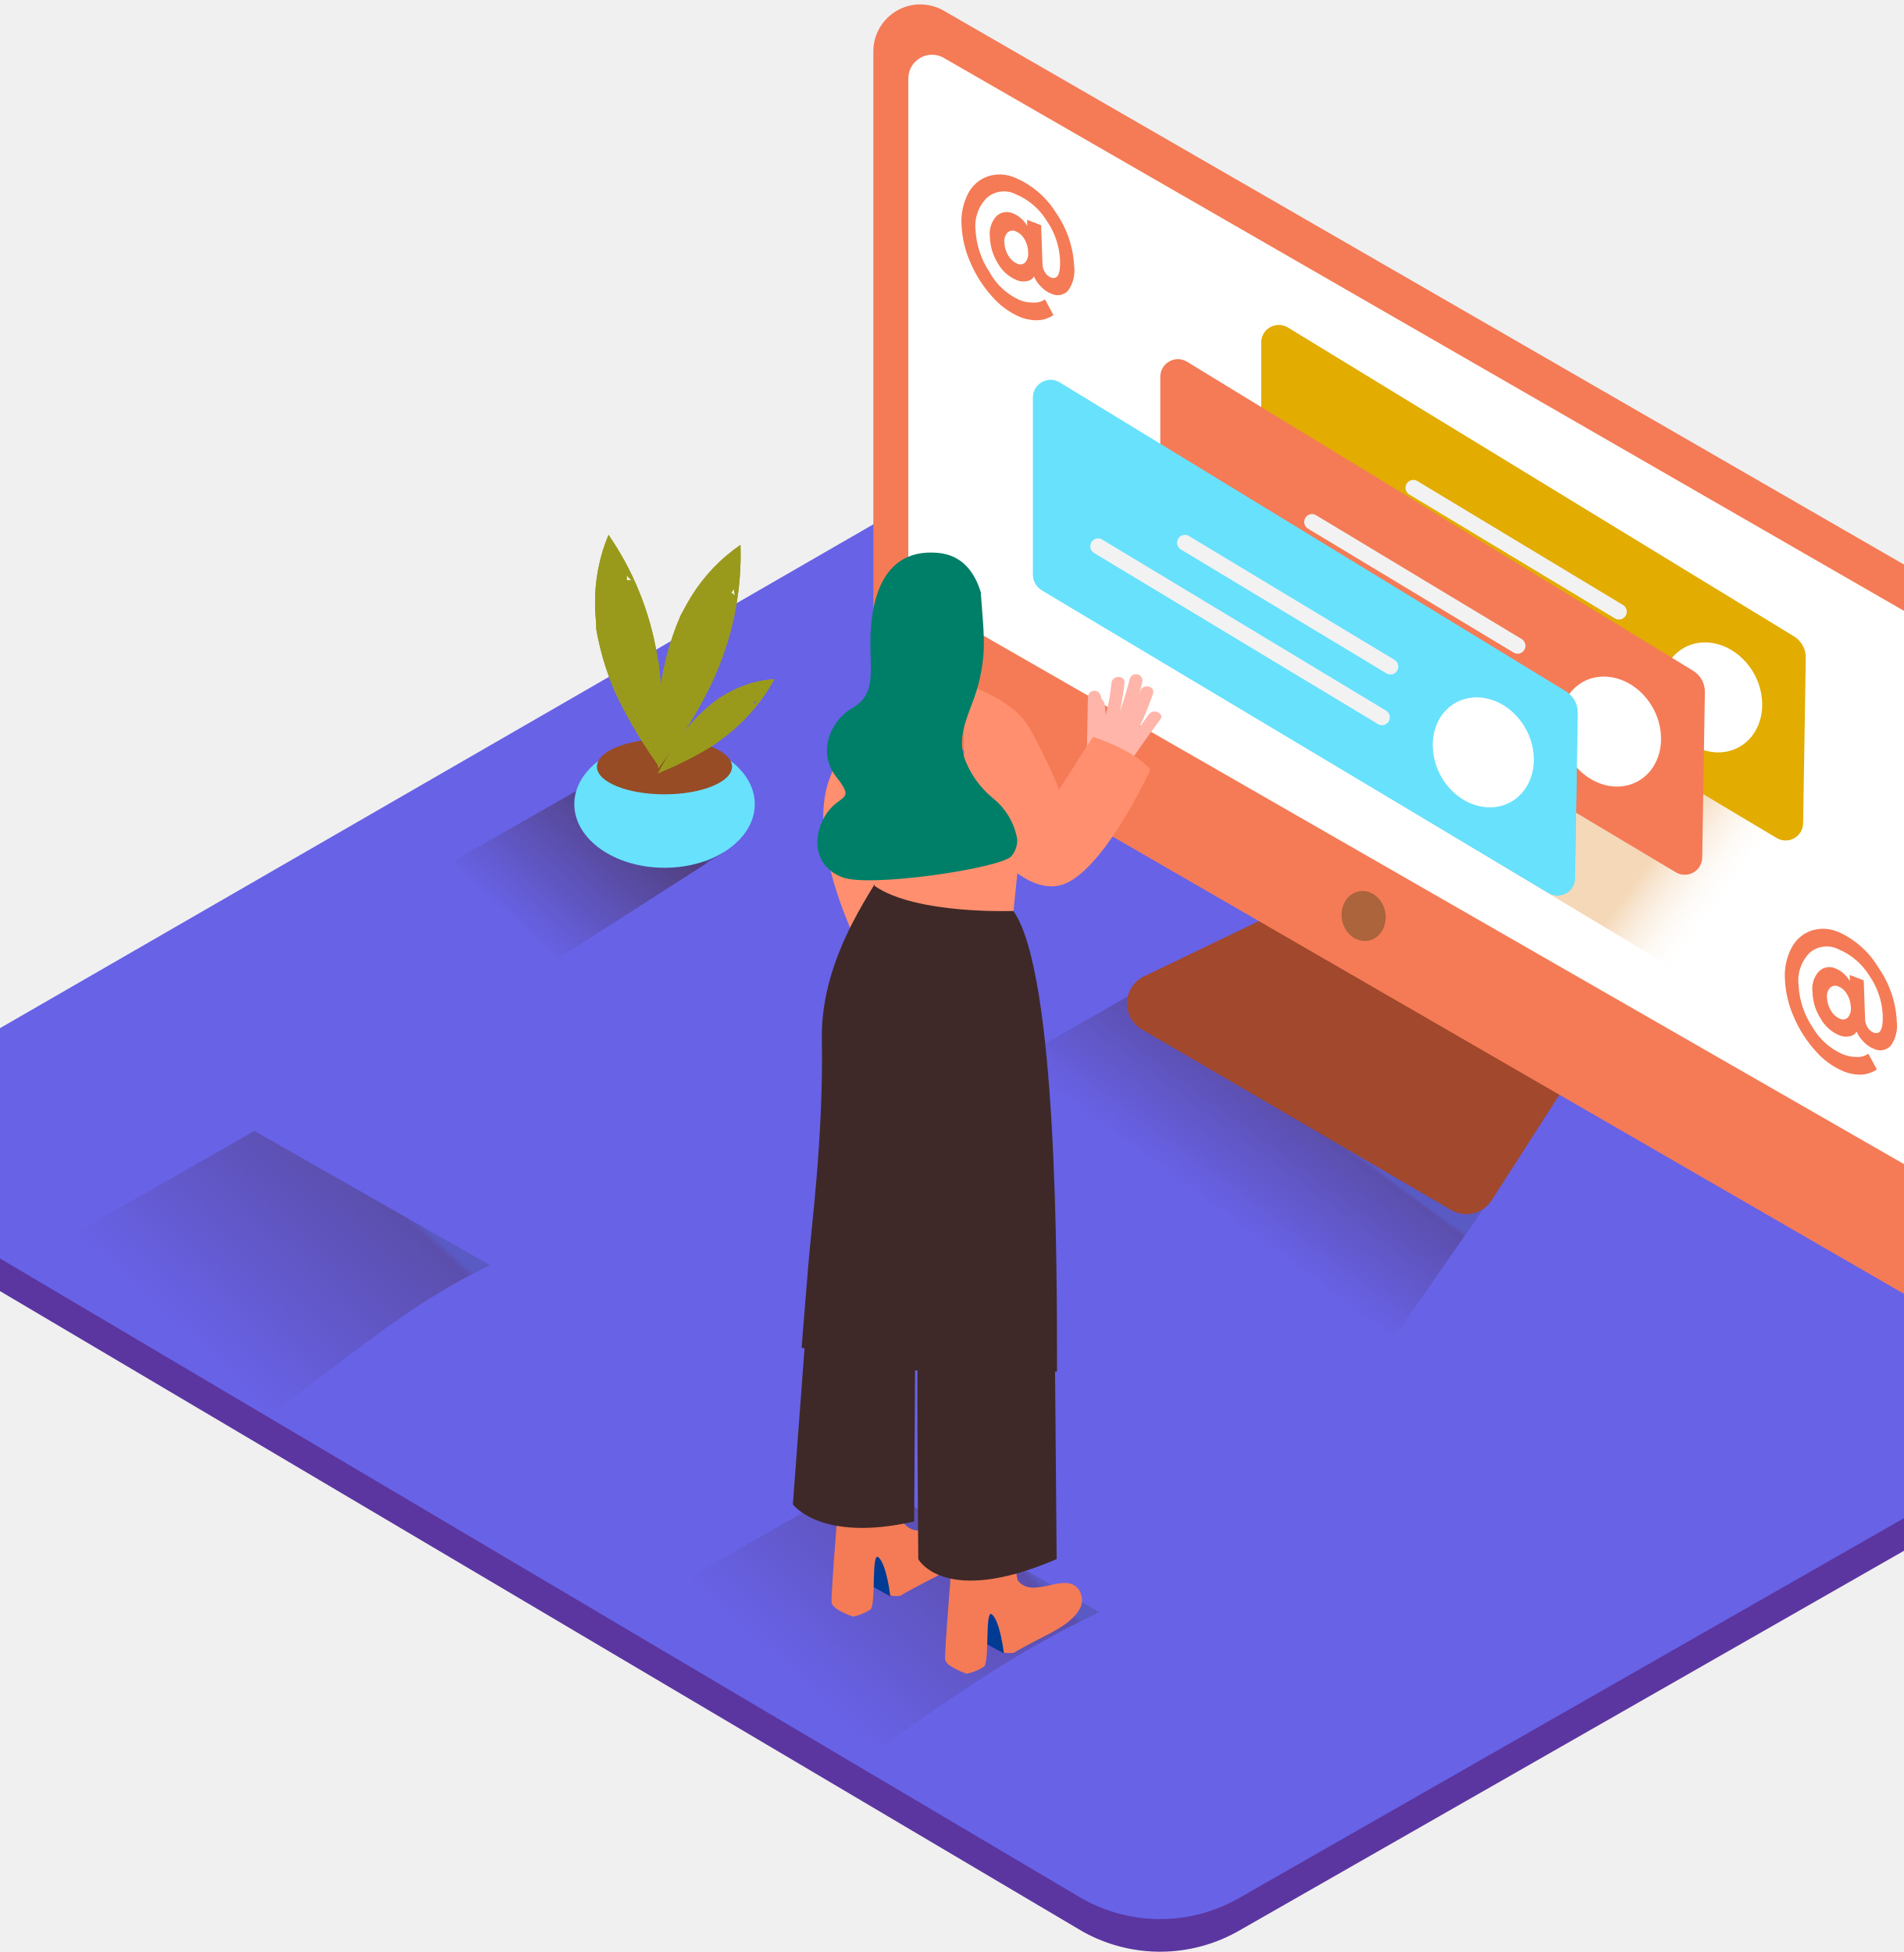
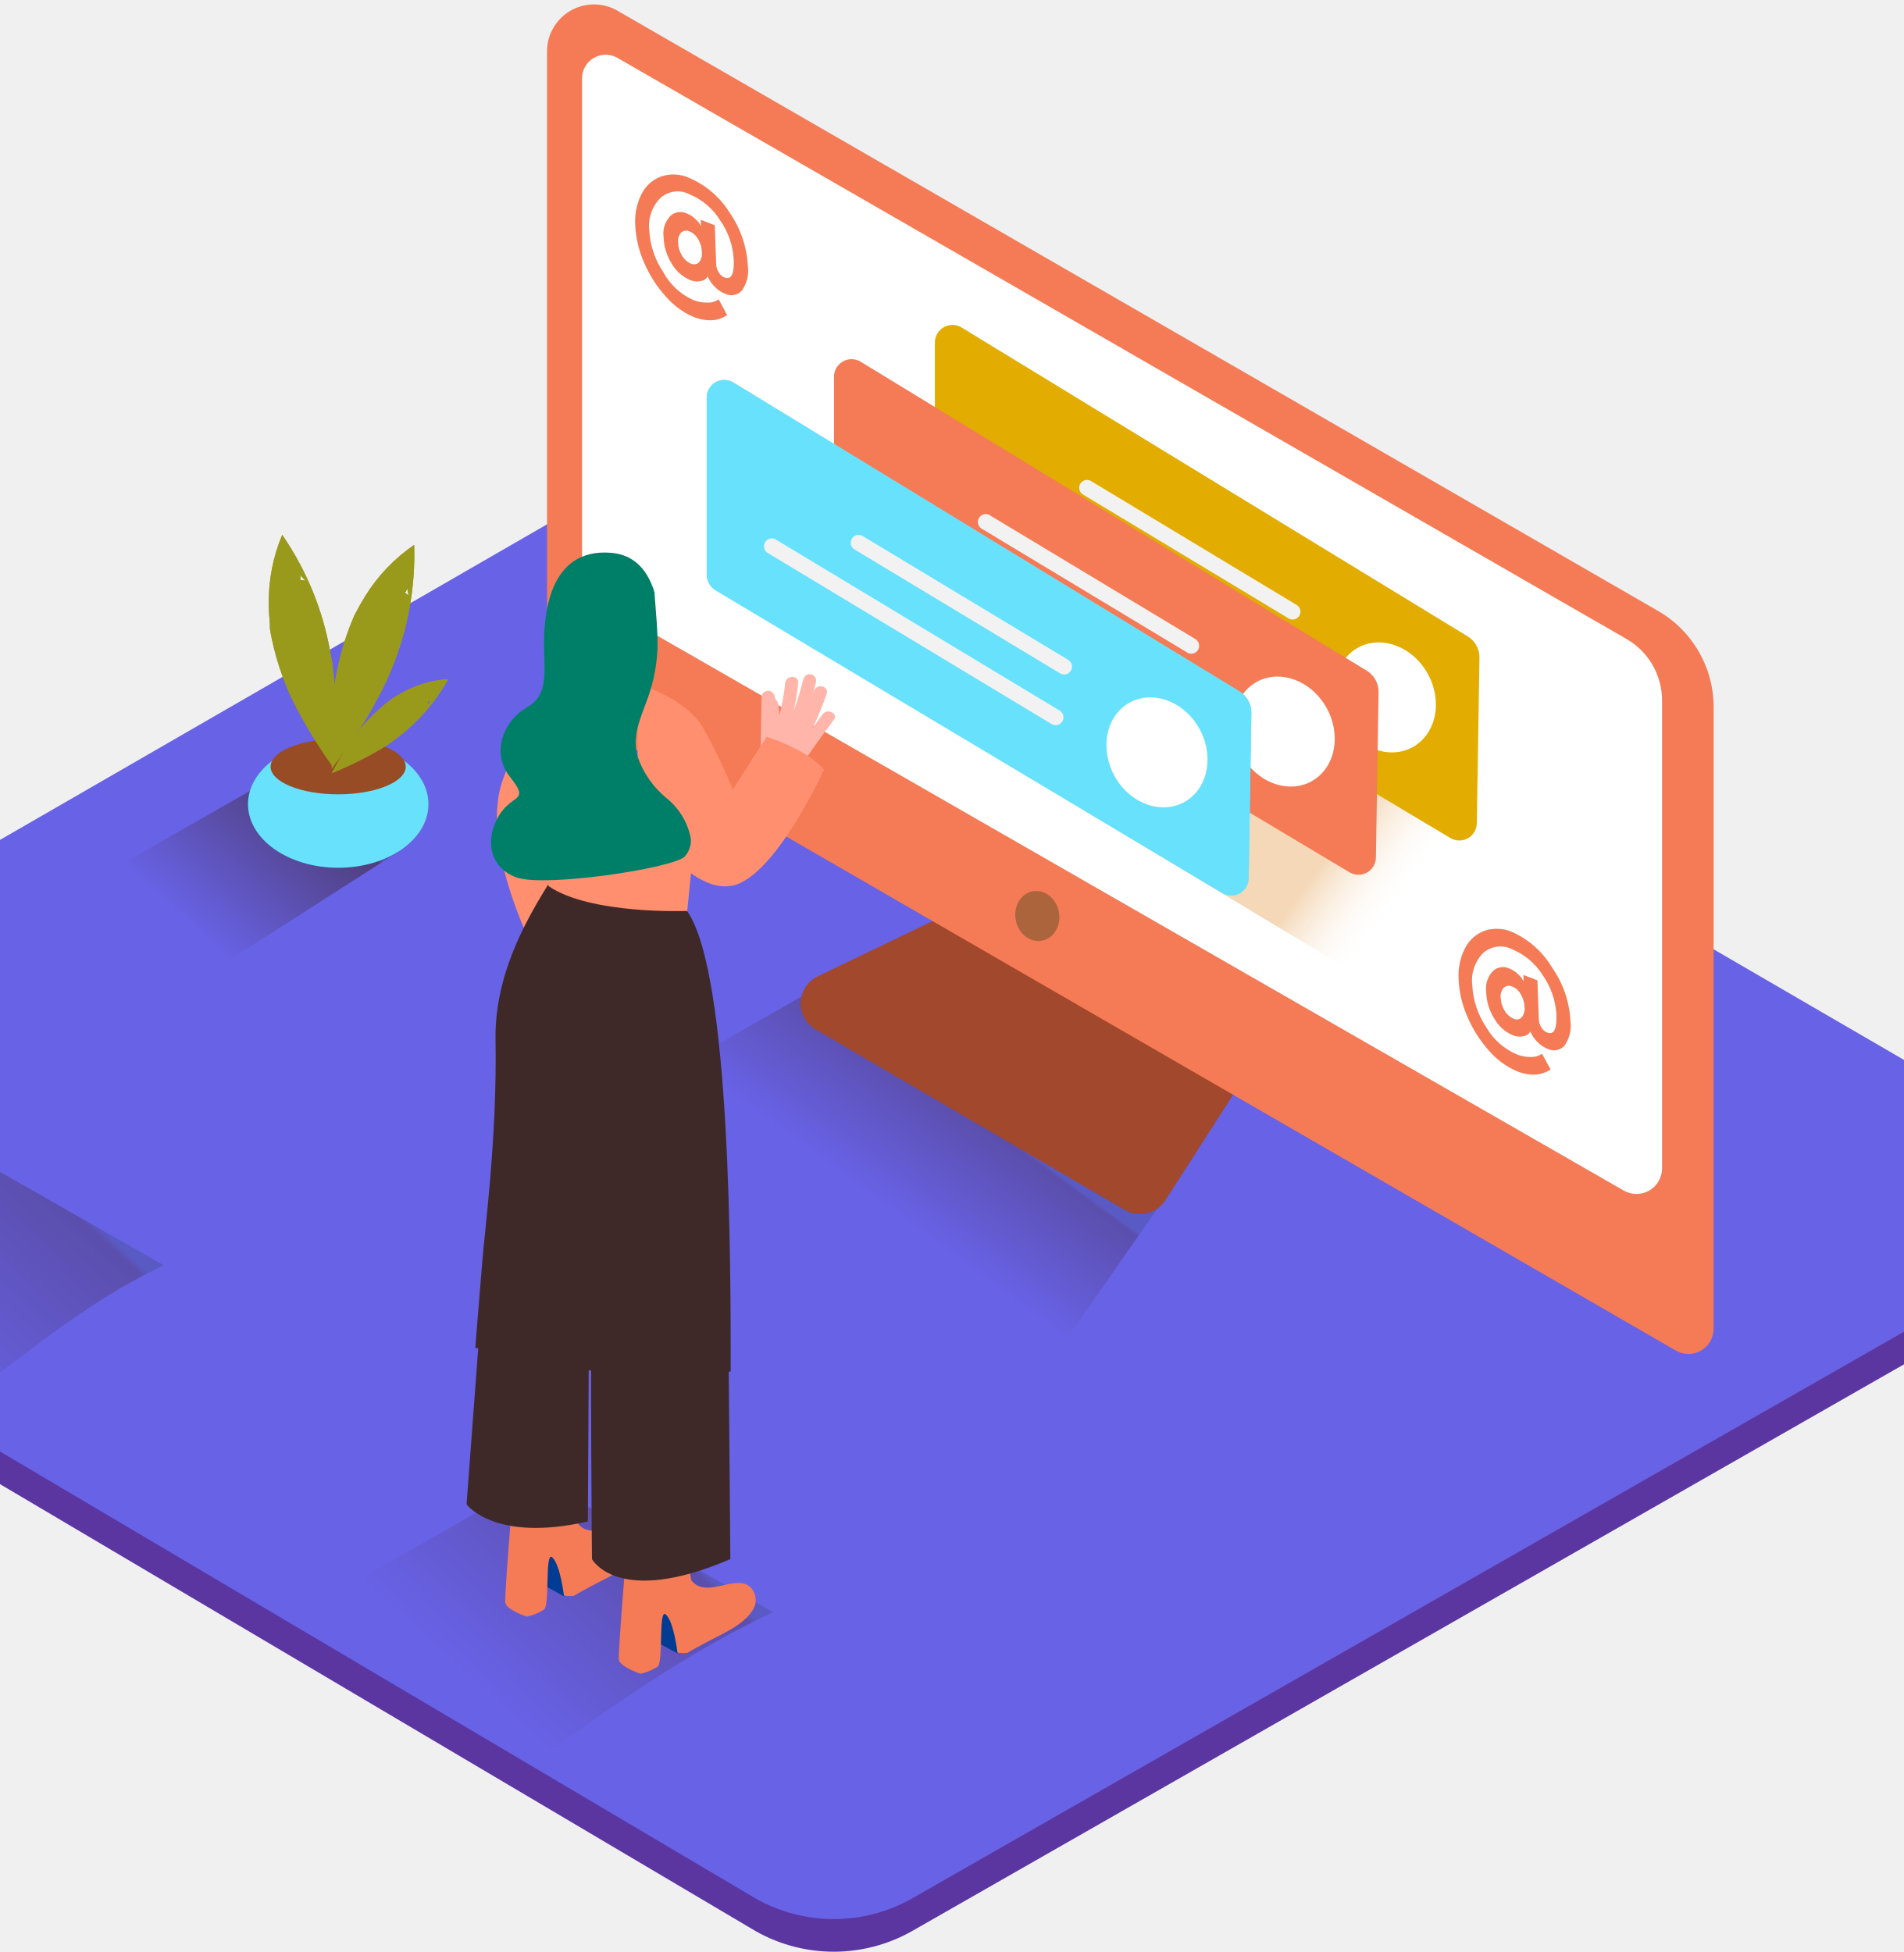
- <svg xmlns="http://www.w3.org/2000/svg" viewBox="30 0 350 359">
+ <svg xmlns="http://www.w3.org/2000/svg" viewBox="90 0 350 359">
  <defs>
    <linearGradient x1="61.181%" y1="36.82%" x2="40.788%" y2="55.54%" id="a">
      <stop stop-color="#78B46A" offset="0%" />
      <stop stop-color="#7F3500" offset="3%" />
      <stop stop-color="#FFF" offset="100%" />
    </linearGradient>
    <linearGradient x1="82.186%" y1="28.519%" x2="29.852%" y2="62.464%" id="b">
      <stop stop-color="#78B46A" offset="0%" />
      <stop stop-color="#7F3500" offset="3%" />
      <stop stop-color="#FFF" offset="100%" />
    </linearGradient>
    <linearGradient x1="80.66%" y1="21.864%" x2="21.557%" y2="66.62%" id="c">
      <stop stop-color="#78B46A" offset="0%" />
      <stop stop-color="#7F3500" offset="3%" />
      <stop stop-color="#FFF" offset="100%" />
    </linearGradient>
    <linearGradient x1="81.016%" y1="60.589%" x2="67.462%" y2="55.277%" id="d">
      <stop stop-color="#FFF" stop-opacity="0" offset="0%" />
      <stop stop-color="#DC841E" offset="99%" />
    </linearGradient>
    <linearGradient x1="82.183%" y1="27.537%" x2="29.857%" y2="62.324%" id="e">
      <stop stop-color="#78B46A" offset="0%" />
      <stop stop-color="#7F3500" offset="3%" />
      <stop stop-color="#FFF" offset="100%" />
    </linearGradient>
  </defs>
  <g fill-rule="nonzero" fill="none">
    <path d="M229.018 355.203L9.313 225.211c-6.995-3.938-12.99-10.39-6.175-14.622L223.625 83.367c3.305-2.052 8.327-3.399 11.696-1.437l230.595 134.007c6.994 4.066 8.25 15.392 1.28 19.496L257.972 354.998a29.178 29.178 0 01-28.953.205z" fill="#5B36A0" />
    <path d="M229.018 349.203L9.313 219.211c-6.995-3.938-12.99-10.39-6.175-14.622L223.625 77.367c3.305-2.052 8.327-3.399 11.696-1.437l230.595 134.007c6.994 4.066 8.25 15.392 1.28 19.496L257.972 348.998a29.178 29.178 0 01-28.953.205z" fill="#6862E6" />
    <path d="M247.133 177.693L203.78 202.46s66.783 40.8 80.439 46.546l24.968-35.913" fill="url(#a)" opacity=".25" style="mix-blend-mode:multiply" />
    <path d="M232.157 296.513l-43.365-24.715-43.364 24.767s22.585 13.8 44.171 26.473c13.708-9.71 27.428-19.521 42.558-26.525z" fill="url(#b)" opacity=".25" style="mix-blend-mode:multiply" />
    <path d="M138.728 143.883l-27.505 15.712s2.331 14.404 15.988 20.15l36.01-23.087" fill="url(#c)" opacity=".46" style="mix-blend-mode:multiply" />
    <ellipse fill="#68E1FD" cx="152.192" cy="147.898" rx="16.59" ry="11.697" />
    <ellipse fill="#974C26" cx="152.179" cy="140.997" rx="12.426" ry="5.092" />
    <path d="M151.73 132.506c0-2.296-.076-4.591-.256-6.887-.051-.599-.106-1.193-.166-1.783l-.128-1.167c0-.347-.18-1.283-.18-1.193-.077-.47-.158-.936-.243-1.398a54.855 54.855 0 00-8.865-21.715 31.778 31.778 0 00-2.473 12.71c0 1.284.103 2.566.205 3.772v.757c.103.615.218 1.282.346 1.846a50.222 50.222 0 001.96 6.888 41.928 41.928 0 002.678 6.003 82.454 82.454 0 003.676 6.349 90.88 90.88 0 002.985 4.425c.308-2.86.449-5.734.461-8.607zm-6.52-25.819a2.067 2.067 0 000-.897c.316.324.628.658.935 1a2.84 2.84 0 00-.948-.103h.013z" fill="#999A1C" />
    <path d="M155.996 134.276a65.015 65.015 0 003.498-5.938c.282-.53.555-1.06.82-1.59l.525-1.065.5-1.103.55-1.283a54.876 54.876 0 004.266-23.087 31.728 31.728 0 00-8.967 9.363 45.938 45.938 0 00-1.858 3.284l-.256.474-.064.206c-.243.577-.487 1.154-.717 1.744a50.22 50.22 0 00-2.063 6.862 41.95 41.95 0 00-.986 6.503 77.621 77.621 0 00-.333 7.323c0 1.911 0 3.656.115 5.336 1.704-2.27 3.42-4.605 4.97-7.029zm8.456-25.254c.2-.226.349-.493.435-.783.094.445.175.873.244 1.283-.2-.2-.43-.368-.68-.5z" fill="#999A1C" />
    <path d="M155.907 139.997a64.687 64.687 0 003.843-2.078l.96-.59.629-.398.615-.436.717-.526a34.464 34.464 0 009.736-11.069 19.928 19.928 0 00-7.84 2.168c-.705.36-1.384.757-2.063 1.167l-.294.18-.103.09-.948.705a31.541 31.541 0 00-3.33 3.04 26.351 26.351 0 00-2.627 3.193 83.516 83.516 0 00-2.562 3.848 55.792 55.792 0 00-1.653 2.925c1.653-.693 3.306-1.411 4.92-2.22zm12.708-10.902a1.28 1.28 0 00.487-.283c-.094.274-.196.543-.308.808a1.797 1.797 0 00-.179-.513v-.012zM151.73 132.506c0-2.296-.076-4.591-.256-6.887-.051-.599-.106-1.193-.166-1.783l-.128-1.167c0-.347-.18-1.283-.18-1.193-.077-.47-.158-.936-.243-1.398a54.855 54.855 0 00-8.865-21.715 31.778 31.778 0 00-2.473 12.71c0 1.284.103 2.566.205 3.772v.757c.103.615.218 1.282.346 1.846a50.222 50.222 0 001.96 6.888 41.928 41.928 0 002.678 6.003 82.454 82.454 0 003.676 6.349 90.88 90.88 0 002.985 4.425c.308-2.86.449-5.734.461-8.607zm-6.52-25.819a2.067 2.067 0 000-.897c.316.324.628.658.935 1a2.84 2.84 0 00-.948-.103h.013z" fill="#999A1C" />
    <path d="M155.996 134.276a65.015 65.015 0 003.498-5.938c.282-.53.555-1.06.82-1.59l.525-1.065.5-1.103.55-1.283a54.876 54.876 0 004.266-23.087 31.728 31.728 0 00-8.967 9.363 45.938 45.938 0 00-1.858 3.284l-.256.474-.064.206c-.243.577-.487 1.154-.717 1.744a50.22 50.22 0 00-2.063 6.862 41.95 41.95 0 00-.986 6.503 77.621 77.621 0 00-.333 7.323c0 1.911 0 3.656.115 5.336 1.704-2.27 3.42-4.605 4.97-7.029zm8.456-25.254c.2-.226.349-.493.435-.783.094.445.175.873.244 1.283-.2-.2-.43-.368-.68-.5z" fill="#999A1C" />
    <path d="M155.907 139.997a64.687 64.687 0 003.843-2.078l.96-.59.629-.398.615-.436.717-.526a34.464 34.464 0 009.736-11.069 19.928 19.928 0 00-7.84 2.168c-.705.36-1.384.757-2.063 1.167l-.294.18-.103.09-.948.705a31.541 31.541 0 00-3.33 3.04 26.351 26.351 0 00-2.627 3.193 83.516 83.516 0 00-2.562 3.848 55.792 55.792 0 00-1.653 2.925c1.653-.693 3.306-1.411 4.92-2.22zm12.708-10.902a1.28 1.28 0 00.487-.283c-.094.274-.196.543-.308.808a1.797 1.797 0 00-.179-.513v-.012z" fill="#999A1C" />
    <path d="M264.35 168.022l-23.994 11.543a5.53 5.53 0 00-.384 9.76l56.867 33.22a5.518 5.518 0 007.43-1.782l13.823-21.523" fill="#A1482D" />
    <path d="M394.854 112.344L203.524 1.962a8.626 8.626 0 00-8.626.01 8.644 8.644 0 00-4.312 7.48v114.833a7.184 7.184 0 003.587 6.22L398.146 248.39a4.62 4.62 0 004.632.003 4.631 4.631 0 002.312-4.018V130.018a20.398 20.398 0 00-10.236-17.674z" fill="#F47B56" />
    <path d="M203.537 10.646l185.552 106.88a13.034 13.034 0 016.52 11.286v86.076a4.708 4.708 0 01-2.344 4.065 4.697 4.697 0 01-4.688.014L199.348 110.304a4.643 4.643 0 01-2.331-4.027V14.429c0-1.555.827-2.992 2.171-3.772a4.351 4.351 0 014.35-.011z" fill="#FFF" />
    <ellipse fill="#AB643C" transform="rotate(-10.9 280.738 168.465)" cx="280.738" cy="168.465" rx="4.036" ry="4.617" />
    <path fill="url(#d)" opacity=".32" d="M253.41 127.427l86.23 51.869 42.595-24.793-76.109-44.353" />
    <path d="M359.97 117.102l-93.224-56.91a3.225 3.225 0 00-3.278.028 3.233 3.233 0 00-1.565 2.884V95.53a3.4 3.4 0 001.627 2.924l93.212 55.704c.997.567 2.22.56 3.21-.02a3.22 3.22 0 001.594-2.79l.487-30.23a4.542 4.542 0 00-2.063-4.015z" fill="#E2AC00" />
    <path d="M337.667 133.789c3.343 4.681 9.223 5.99 13.118 2.937 3.894-3.053 4.343-9.324 1-13.993-3.345-4.669-9.225-5.99-13.12-2.937-3.894 3.052-4.342 9.311-.998 13.993z" fill="#FFF" />
    <path d="M328.52 111.318l-38.023-22.92a1.447 1.447 0 00-1.862.578 1.45 1.45 0 00.402 1.91l38.022 22.92a1.447 1.447 0 001.862-.578 1.45 1.45 0 00-.401-1.91zM326.957 120.63l-52.41-31.591a1.45 1.45 0 00-1.396 2.488l52.345 31.603a1.447 1.447 0 001.862-.578 1.45 1.45 0 00-.401-1.91v-.013z" fill="#F2F2F2" />
    <path d="M341.369 123.387L248.196 66.49a3.225 3.225 0 00-3.278.028 3.233 3.233 0 00-1.565 2.884v32.411a3.4 3.4 0 001.615 2.938l93.211 55.703c1.008.58 2.25.57 3.248-.025a3.22 3.22 0 001.569-2.848l.487-30.23a4.542 4.542 0 00-2.114-3.964z" fill="#F47B56" />
    <path d="M319.065 140.074c3.344 4.681 9.224 5.99 13.119 2.937 3.894-3.053 4.342-9.325.999-13.993-3.344-4.67-9.224-5.99-13.118-2.938-3.895 3.053-4.343 9.312-1 13.994z" fill="#FFF" />
    <path d="M309.918 117.602l-38.048-22.92a1.447 1.447 0 00-1.862.578 1.45 1.45 0 00.402 1.91l38.022 22.92a1.447 1.447 0 001.862-.578 1.45 1.45 0 00-.401-1.91h.025zM308.343 126.978l-52.397-31.642a1.447 1.447 0 00-1.862.579 1.45 1.45 0 00.402 1.91l52.409 31.59a1.447 1.447 0 001.862-.578 1.45 1.45 0 00-.402-1.91l-.012.051z" fill="#F2F2F2" />
    <path d="M317.99 127.21l-93.2-56.897a3.225 3.225 0 00-3.278.027 3.233 3.233 0 00-1.564 2.884v32.412a3.4 3.4 0 001.627 2.924l93.211 55.704c1.008.58 2.25.57 3.249-.026a3.22 3.22 0 001.568-2.847l.487-30.231a4.542 4.542 0 00-2.1-3.95z" fill="#68E1FD" />
    <path d="M317.99 127.21l-93.2-56.897a3.225 3.225 0 00-3.278.027 3.233 3.233 0 00-1.564 2.884v32.412a3.4 3.4 0 001.627 2.924l93.211 55.704c1.008.58 2.25.57 3.249-.026a3.22 3.22 0 001.568-2.847l.487-30.231a4.542 4.542 0 00-2.1-3.95z" fill="#68E1FD" />
    <path d="M295.673 143.896c3.343 4.681 9.224 5.99 13.118 2.937 3.895-3.053 4.343-9.325 1-13.993-3.344-4.669-9.225-5.99-13.119-2.937-3.894 3.052-4.304 9.311-1 13.993z" fill="#FFF" />
    <path d="M286.526 121.425l-38.035-22.92a1.447 1.447 0 00-1.862.578 1.45 1.45 0 00.401 1.91l38.023 22.92a1.447 1.447 0 001.862-.578 1.45 1.45 0 00-.402-1.91h.013zM284.95 130.75l-52.409-31.592a1.447 1.447 0 00-1.862.579 1.45 1.45 0 00.402 1.91l52.409 31.59a1.447 1.447 0 001.862-.578 1.45 1.45 0 00-.402-1.91z" fill="#F2F2F2" />
    <path d="M195.672 124.028a45.406 45.406 0 00-13.208 19.38c-4.638 12.827 6.956 33.784 6.956 33.784l18.038-14.3" fill="#FF8F6F" />
    <path d="M193.724 293.602l-4.893-2.706 1.28-7.003s7.29.692 7.93 3.283" fill="#003B94" />
    <path d="M195.518 293.5c1.102-.68 2.255-1.283 3.395-1.886 2.83-1.552 6.918-3.155 8.66-6.067a3.39 3.39 0 00-.23-3.848c-2.563-3.104-8.174 2.001-11.044-1.436-.563-.68-.832-11.467-.832-11.467l-10.915 2.95s-1.845 21.676-1.64 23.01c.205 1.334 3.959 2.566 3.959 2.566a9.666 9.666 0 003.151-1.283c1.14-.834.102-11.005 1.563-9.581 1.46 1.424 2.1 6.99 2.1 6.99.607.092 1.222.11 1.833.051z" fill="#F47B56" />
    <path d="M214.568 304.08l-4.894-2.667 1.28-7.003s7.29.693 7.93 3.283" fill="#003B94" />
    <path d="M216.412 303.978c1.102-.68 2.255-1.282 3.395-1.885 2.831-1.552 6.918-3.155 8.66-6.067a3.39 3.39 0 00-.23-3.848c-2.563-3.104-8.174 2.001-11.043-1.436-.564-.68-.833-11.467-.833-11.467l-10.915 2.95s-1.857 21.753-1.652 23.036c.205 1.282 3.958 2.565 3.958 2.565a9.666 9.666 0 003.152-1.283c1.14-.833.102-11.004 1.563-9.58 1.46 1.423 2.1 6.99 2.1 6.99a7.498 7.498 0 001.845.025z" fill="#F47B56" />
    <path d="M179.005 233.614l-3.216 43.058s5.125 7.08 22.304 3.142l.166-29.026M198.849 242.144c-.372 3.706 0 44.596 0 44.596s4.752 8.901 25.442 0l-.295-34.746" fill="#3E2928" />
    <path d="M177.403 247.838c1.41.975 1.896-4.04 3.37-3.18a83.77 83.77 0 0016.961 7.49h.128a1.165 1.165 0 011.576.577 89.585 89.585 0 0011.133 2.565c4.83.77 8.826-2.808 13.784-3.052 0-19.008.09-73.109-7.994-84.652l-23.918-8.055c-.115 1.975-11.606 15.314-11.325 31.578.32 18.328-2.062 35.618-2.472 41.351-.064.975-1.191 14.34-1.243 15.378z" fill="#3E2928" />
    <path d="M218.564 145.73l-2.203 21.804s-17.845.719-25.532-4.591v-18.496" fill="#FF8F6F" />
    <path d="M241.252 131.378l-1.819 2.488c.97-2.024 1.826-4.1 2.562-6.22.513-1.45-1.806-2.027-2.318-.578l-.27.744c.223-.77.432-1.543.628-2.322a1.195 1.195 0 10-2.319-.577 62.236 62.236 0 01-1.806 5.952 42.54 42.54 0 00.846-5.26c.154-1.525-2.242-1.461-2.383 0a37.916 37.916 0 01-1.076 5.965c0-.684-.064-1.368-.192-2.052a1.206 1.206 0 00-.5-.86 9.29 9.29 0 00-.23-.795 1.204 1.204 0 00-2.345.36l-.154 8.978c-.433.93-.999 1.795-1.678 2.565a41.64 41.64 0 013.331 2.565 34.337 34.337 0 012.716 2.565 65.716 65.716 0 002.216-2.924c.088-.075.166-.161.23-.257a255.44 255.44 0 016.611-9.337c.948-1.052-1.14-2.219-2.05-1z" fill="#FFB5A9" />
    <path d="M207.24 125.85s8.43 2.27 11.85 7.695a96.553 96.553 0 015.65 11.66l6.225-9.685s7.559 2.322 10.556 6.042c0 0-8.967 19.623-16.782 21.304-7.814 1.68-16.116-11.518-16.116-11.518s-1.716 5.515-1.383-.372" fill="#FF8F6F" />
    <path d="M212.595 146.82a17.097 17.097 0 01-5.342-7.618c-1.013-3.45.256-6.478 1.434-9.684a31.237 31.237 0 002.204-9.966c.102-3.36-.282-6.72-.513-10.069a.976.976 0 010-.436c-1.127-3.783-3.433-6.99-7.98-7.375-11.774-1-12.44 12.057-12.35 17.367.09 5.31.653 8.901-3.254 11.12-3.908 2.219-6.726 8.042-2.998 12.75 3.728 4.706.384 2.988-2.101 7.169-2.485 4.181-1.845 9.402 3.254 11.287 5.099 1.885 28.799-1.655 30.976-3.848a4.531 4.531 0 001.115-3.206 12.444 12.444 0 00-4.445-7.49z" fill="#007F68" />
    <path d="M224.176 39.132a18.805 18.805 0 013.33 9.748 6.419 6.419 0 01-1.088 4.553 2.624 2.624 0 01-3.178.552 4.906 4.906 0 01-1.716-1.154 5.989 5.989 0 01-1.102-1.398l-.307-.603a2.13 2.13 0 01-.308.436 2.24 2.24 0 01-1.05.449 3.186 3.186 0 01-1.896-.231 7.113 7.113 0 01-3.357-3.014 9.692 9.692 0 01-1.486-4.861 4.775 4.775 0 011.192-3.848 2.739 2.739 0 013.113-.488c.513.205.986.5 1.396.873.35.297.659.637.922 1.013l.23.41v-1.141l2.563 1 .256 7.209c.018.516.178 1.017.462 1.449.24.417.609.745 1.05.936 1.238.488 1.81-.581 1.717-3.206a13.889 13.889 0 00-2.473-7.247 12.136 12.136 0 00-5.675-4.848 4.774 4.774 0 00-5.33.68 7.252 7.252 0 00-2.062 5.925 15.3 15.3 0 002.562 7.696 11.817 11.817 0 005.47 5.13c.812.34 1.684.51 2.563.5a3.417 3.417 0 001.665-.307l.513-.283 1.55 2.886-.257.18a6.133 6.133 0 01-.755.359c-.41.177-.84.298-1.282.36a6.398 6.398 0 01-1.703 0 8.575 8.575 0 01-2.165-.552 14.093 14.093 0 01-5.125-3.771 22.36 22.36 0 01-3.971-6.208 19.027 19.027 0 01-1.64-6.888c-.138-2 .27-3.999 1.179-5.784a6.51 6.51 0 013.638-3.207 7 7 0 015.047.257 16.288 16.288 0 017.508 6.438zm-5.65 9.12c.42-.538.61-1.221.525-1.899a4.904 4.904 0 00-.679-2.372 3.255 3.255 0 00-1.55-1.411 1.395 1.395 0 00-1.576.205 2.35 2.35 0 00-.563 1.86c.029.846.28 1.669.73 2.385.37.652.94 1.165 1.627 1.463a1.28 1.28 0 001.486-.231M375.433 178.013a18.74 18.74 0 013.33 9.748 6.419 6.419 0 01-1.088 4.553 2.637 2.637 0 01-3.177.552 5.047 5.047 0 01-1.717-1.154 6.207 6.207 0 01-1.102-1.399l-.307-.602c-.087.156-.19.302-.308.436-.304.24-.666.395-1.05.449a3.071 3.071 0 01-1.883-.218 7.113 7.113 0 01-3.357-3.027 9.653 9.653 0 01-1.499-4.874 4.724 4.724 0 011.192-3.848 2.726 2.726 0 013.1-.487c.514.204.987.499 1.396.872.35.302.66.647.923 1.026l.243.41v-1.141l2.562.987.257 7.209c.022.515.181 1.015.46 1.449.242.417.61.745 1.051.936 1.281.488 1.807-.577 1.73-3.206a13.953 13.953 0 00-2.473-7.26 12.161 12.161 0 00-5.662-4.835 4.787 4.787 0 00-5.33.667 7.252 7.252 0 00-2.01 5.964 15.25 15.25 0 002.561 7.695 11.868 11.868 0 005.535 4.964 6.668 6.668 0 002.562.513 3.545 3.545 0 001.665-.308l.513-.282 1.55 2.886-.256.18a6.133 6.133 0 01-.756.359c-.412.17-.842.29-1.281.359a6.526 6.526 0 01-1.717 0 8.55 8.55 0 01-2.152-.564 14.093 14.093 0 01-5.125-3.759 22.41 22.41 0 01-3.97-6.22 18.988 18.988 0 01-1.64-6.888 11.003 11.003 0 011.178-5.772 6.562 6.562 0 013.638-3.219 7.09 7.09 0 015.06.257 16.315 16.315 0 017.354 6.592zm-5.65 9.12a2.567 2.567 0 00.538-1.899 4.865 4.865 0 00-.691-2.372 3.204 3.204 0 00-1.538-1.411 1.395 1.395 0 00-1.575.192 2.323 2.323 0 00-.577 1.86c.03.842.281 1.66.73 2.373.369.655.94 1.172 1.627 1.475a1.28 1.28 0 001.486-.218" fill="#F47B56" />
    <path d="M120.139 232.704L76.774 208l-43.351 24.754s24.122 15.083 45.709 27.756c13.707-9.697 25.89-20.791 41.007-27.807z" fill="url(#e)" opacity=".25" style="mix-blend-mode:multiply" />
  </g>
</svg>
